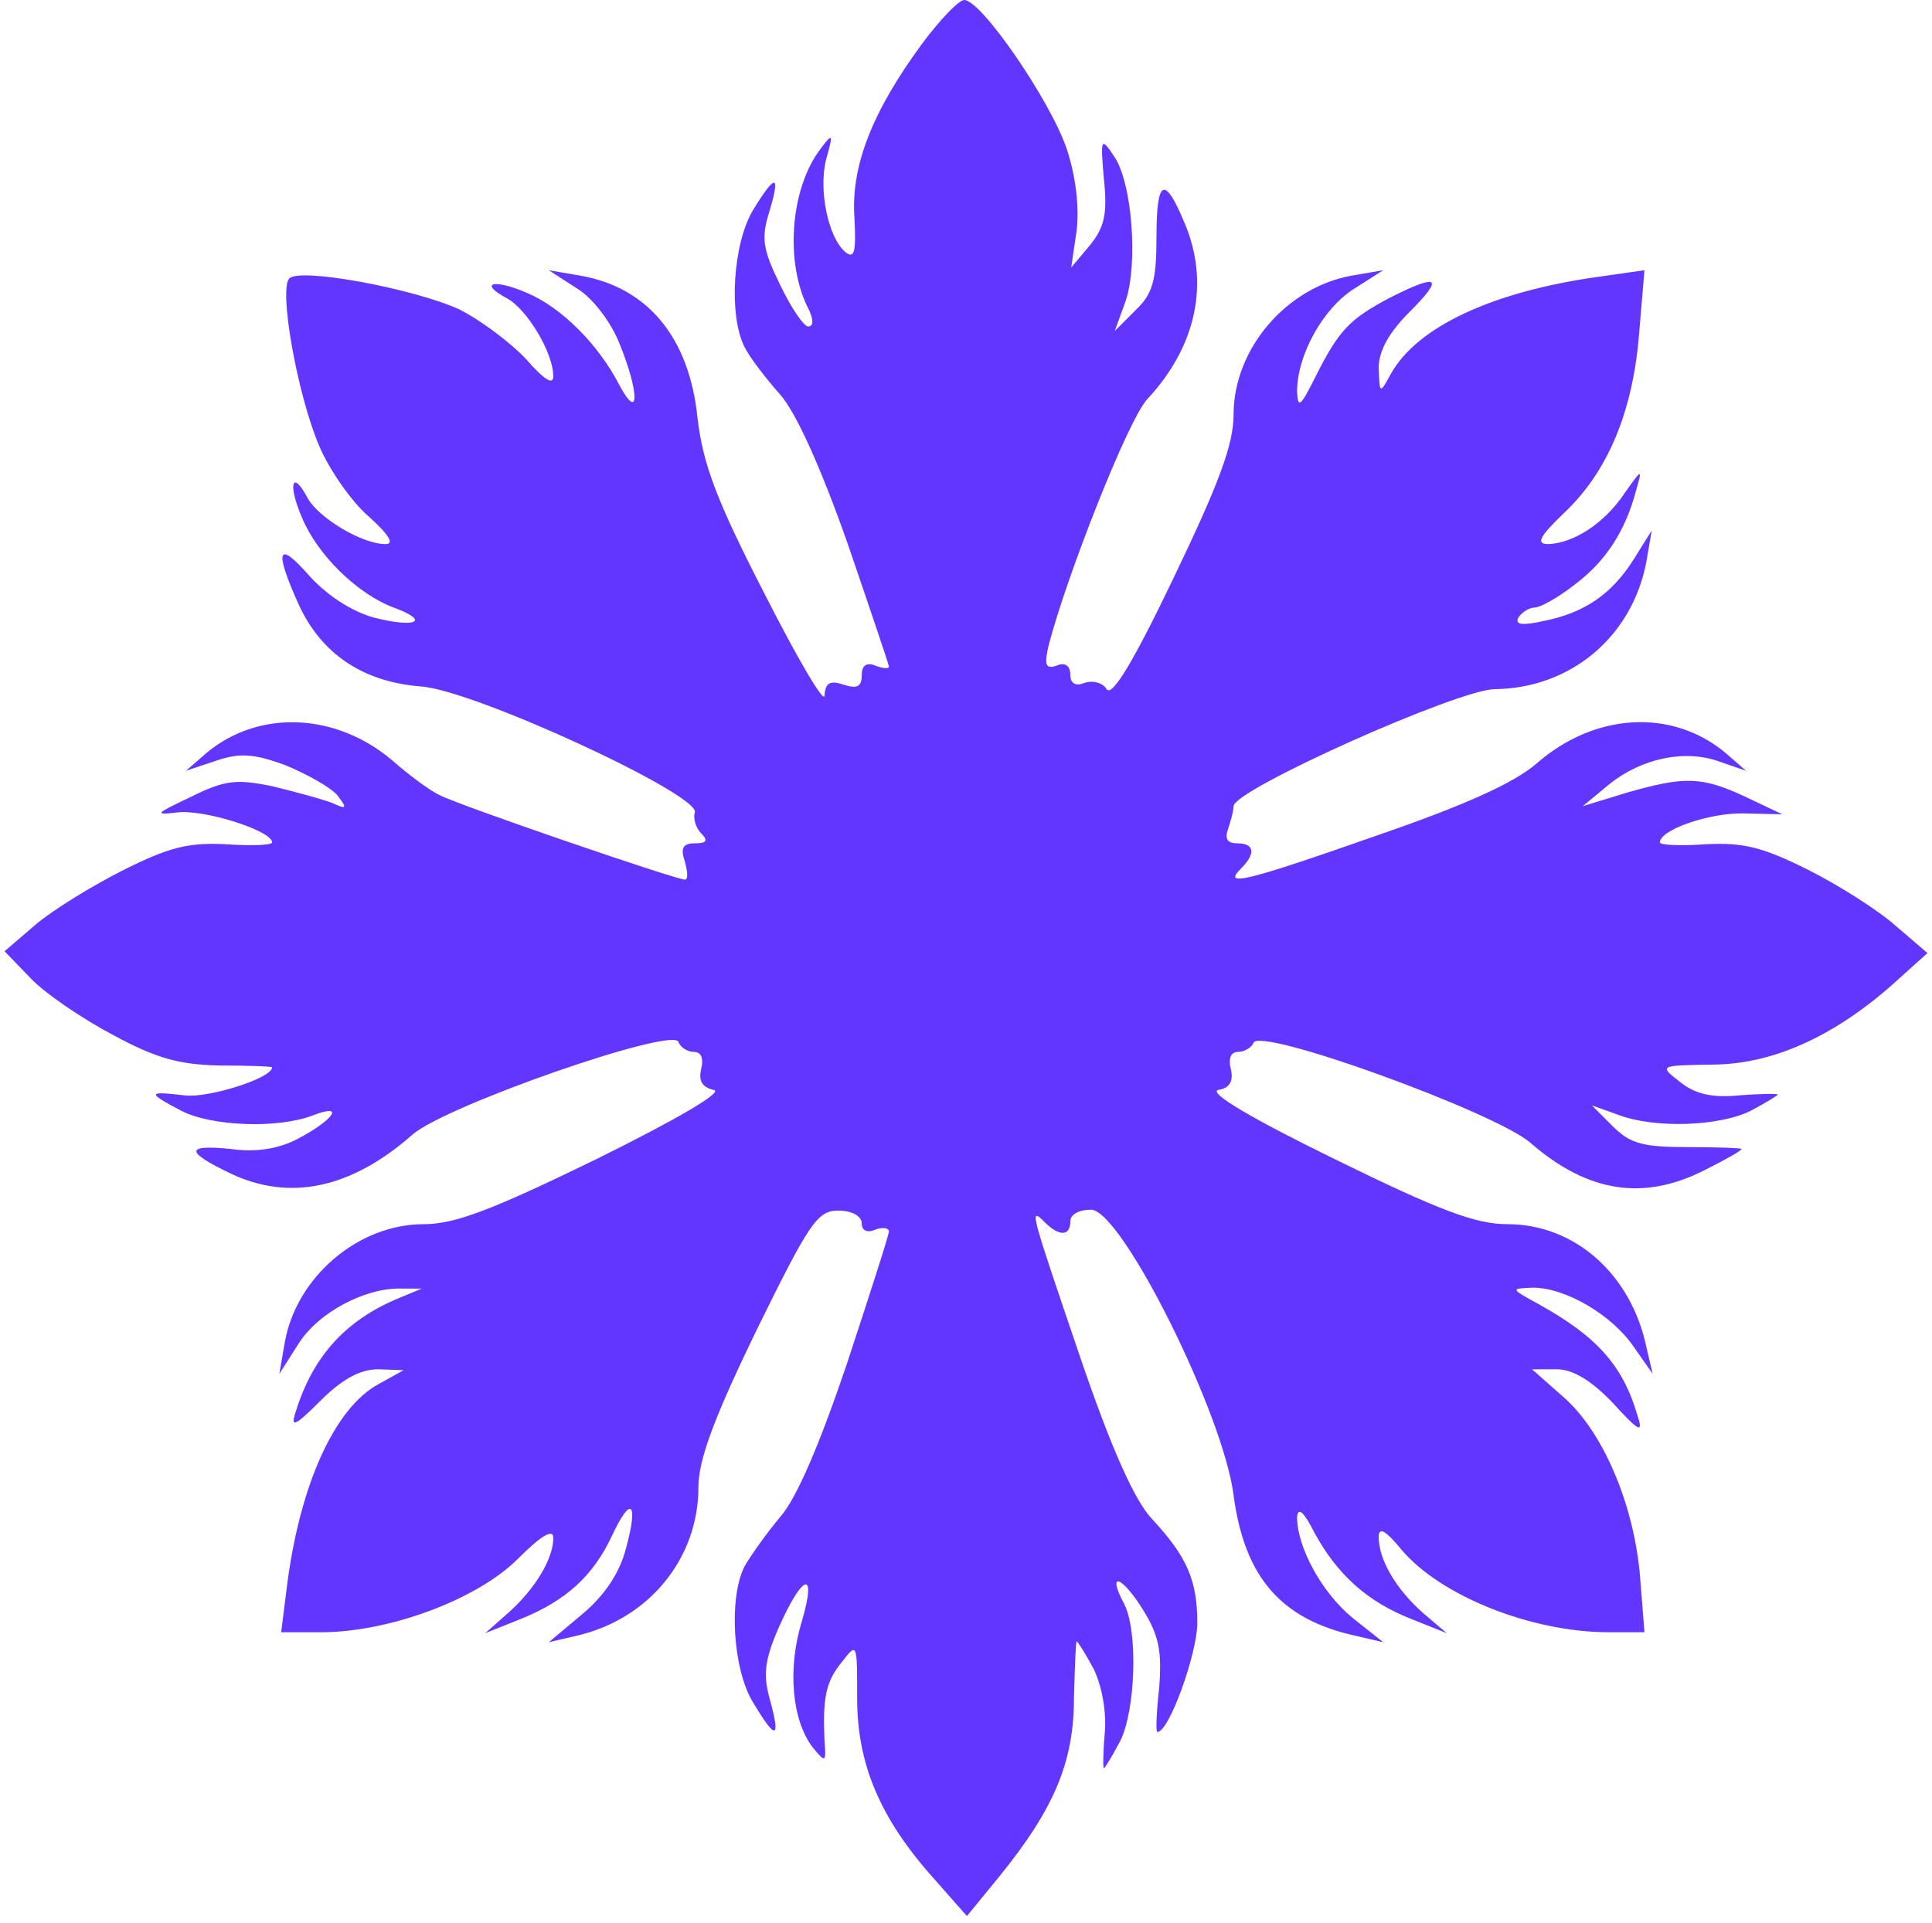
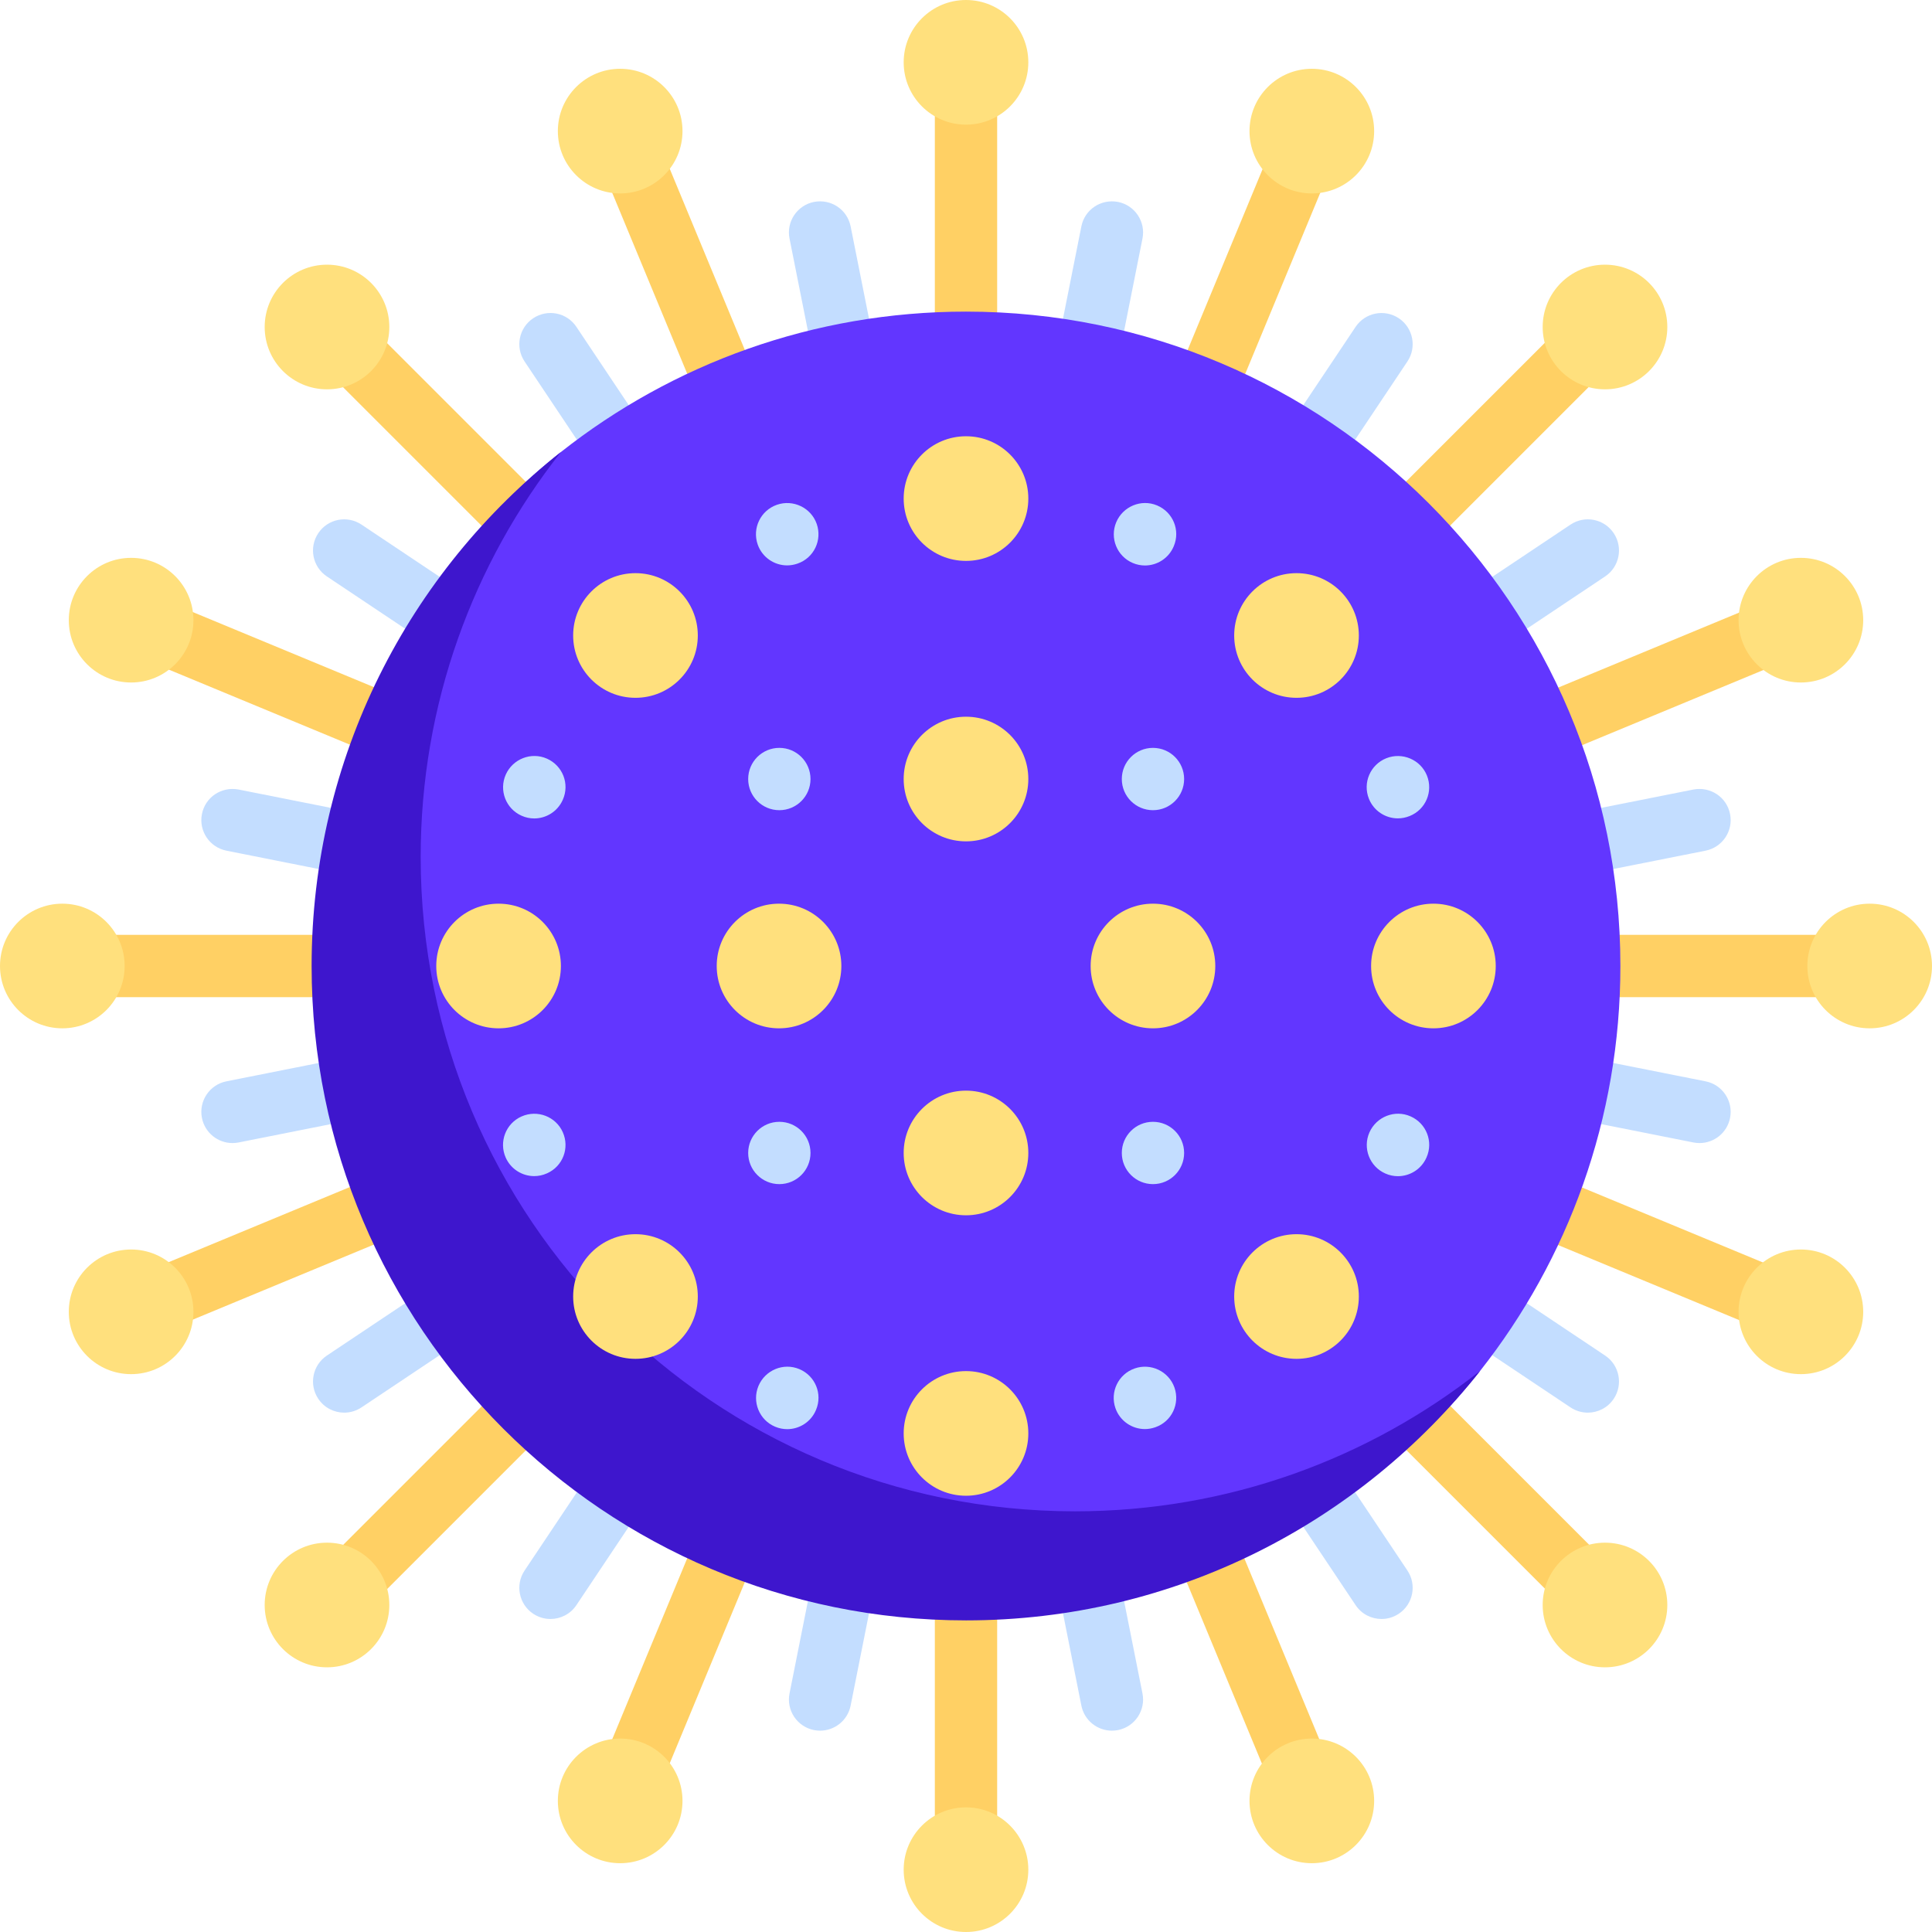
- <svg xmlns="http://www.w3.org/2000/svg" width="213px" height="212px" viewBox="0 0 213 212" version="1.1">
+ <svg xmlns="http://www.w3.org/2000/svg" width="512px" height="512px" viewBox="0 0 512 512" version="1.1">
  <g id="Page-1" stroke="none" stroke-width="1" fill="none" fill-rule="evenodd">
-     <g id="1091576-3f51b5" transform="translate(-727, -6)" fill="#6236FF" fill-rule="nonzero">
-       <g id="Group" transform="translate(598.1, 378) scale(-1, 1) rotate(-180) translate(-598.1, -378) translate(0.1, 0.5)">
-         <path d="M828.5,744.6 C823,737.1 820.7,731.1 821.1,725.5 C821.3,721.7 821.1,720.9 820.1,721.7 C818.2,723.3 817.1,728.6 818,732 C818.8,734.8 818.7,734.9 817.3,733 C814,728.6 813.4,720.4 816.1,715.3 C816.6,714.2 816.6,713.5 816,713.5 C815.5,713.5 814.1,715.6 812.9,718.1 C811,722 810.8,723.2 811.7,726.1 C813,730.4 812.4,730.4 809.9,726.3 C807.7,722.6 807.2,714.7 809,711.2 C809.6,710 811.4,707.7 812.9,706 C814.6,704.1 817.3,698.2 820.3,689.7 C822.8,682.4 824.9,676.2 824.9,676 C824.9,675.7 824.2,675.8 823.4,676.1 C822.4,676.5 821.9,676.1 821.9,675 C821.9,673.8 821.4,673.5 819.9,674 C818.4,674.5 817.9,674.2 817.8,672.8 C817.8,671.8 814.8,676.9 811.2,684 C805.9,694.3 804.4,698.3 803.8,703.4 C802.9,712.3 798.3,717.8 790.9,719.1 L787.4,719.7 L790.5,717.7 C792.3,716.6 794.3,713.9 795.2,711.6 C797.4,706.2 797.4,702.9 795.2,707 C792.9,711.5 788.8,715.6 785,717.2 C781.3,718.8 779.6,718.3 782.8,716.6 C785,715.4 787.9,710.6 787.9,708 C787.9,707 786.9,707.6 784.9,709.9 C783.2,711.7 779.9,714.2 777.5,715.4 C772.4,717.7 760,720 758.8,718.8 C757.6,717.6 759.7,705.9 762.1,700.3 C763.2,697.7 765.7,694.1 767.6,692.5 C769.8,690.5 770.4,689.5 769.4,689.5 C766.8,689.5 762,692.4 760.8,694.6 C759.1,697.8 758.6,696.1 760.2,692.4 C761.9,688.3 766.3,684 770.3,682.5 C774.4,681 772.8,680.2 768.1,681.4 C765.6,682.1 762.9,683.9 761,686 C757.5,690 757.1,688.9 759.8,682.9 C762.3,677.4 766.9,674.3 773.3,673.8 C779.2,673.4 804.2,661.8 803.5,659.9 C803.3,659.3 803.6,658.2 804.2,657.6 C805,656.8 804.8,656.5 803.5,656.5 C802.2,656.5 801.9,656 802.4,654.5 C802.7,653.4 802.8,652.5 802.4,652.5 C801.4,652.5 777.5,660.7 775.4,661.8 C774.3,662.3 771.9,664.1 770.2,665.6 C764,670.9 755.5,671.3 749.7,666.5 L747.4,664.5 L750.7,665.6 C753.3,666.5 754.9,666.4 758.4,665.1 C760.8,664.1 763.3,662.7 764.1,661.8 C765.2,660.3 765.2,660.2 763.4,661 C762.3,661.4 759.4,662.2 756.9,662.8 C753,663.6 751.7,663.5 747.9,661.6 C744.1,659.8 743.8,659.6 746.4,659.9 C749.3,660.3 756.9,657.9 756.9,656.6 C756.9,656.3 754.6,656.2 751.8,656.4 C747.7,656.6 745.6,656.1 740.6,653.6 C737.2,651.9 732.8,649.2 730.9,647.6 L727.4,644.6 L730.3,641.6 C731.8,640 735.9,637.2 739.3,635.4 C744.1,632.8 746.6,632.1 751.1,632 C754.3,632 756.9,631.9 756.9,631.8 C756.9,630.6 749.9,628.4 747.3,628.7 C743.1,629.2 743.1,629 746.9,627 C750.2,625.3 757.5,625 761.4,626.5 C765,627.9 763.7,626 759.7,623.9 C757.6,622.8 755.1,622.4 752.3,622.8 C747.3,623.3 747.3,622.5 752.3,620.1 C758.8,617 765.6,618.4 772.4,624.4 C776.1,627.6 801.1,636.3 801.7,634.6 C801.9,634 802.7,633.5 803.4,633.5 C804.2,633.5 804.5,632.8 804.2,631.6 C803.9,630.3 804.3,629.6 805.6,629.3 C806.7,629.1 801.6,626.1 792.7,621.7 C781.2,616.1 777.1,614.5 773.6,614.5 C766.4,614.5 759.6,608.7 758.3,601.5 L757.7,598 L759.8,601.3 C762,604.8 767.2,607.5 771.1,607.4 L773.4,607.4 L771,606.4 C765.1,604 761.4,600 759.5,593.8 C758.9,592 759.4,592.2 762.2,595 C764.6,597.4 766.6,598.5 768.6,598.5 L771.4,598.4 L768.7,596.9 C763.8,594.3 759.9,585.7 758.5,574.3 L757.9,569.5 L762.3,569.5 C769.8,569.5 779.5,573.1 784,577.6 C786.5,580.1 787.9,581 787.9,579.9 C787.9,577.6 785.9,574.3 783,571.7 L780.4,569.4 L784.4,571 C789.3,573 792.3,575.7 794.4,580.2 C796.5,584.7 797.3,583.8 795.9,578.7 C795.2,576 793.5,573.5 791.1,571.5 L787.4,568.4 L790.4,569.1 C798.4,570.9 803.9,577.6 803.9,585.5 C803.9,588.5 805.6,593.1 810.3,602.8 C816.1,614.6 817,616 819.3,616 C820.8,616 821.9,615.4 821.9,614.6 C821.9,613.8 822.5,613.5 823.4,613.9 C824.2,614.2 824.9,614.1 824.9,613.7 C824.9,613.3 822.8,606.8 820.3,599.2 C817.3,590.3 814.7,584.2 812.9,582.2 C811.4,580.4 809.7,578 809,576.8 C807.2,573.3 807.7,565.4 809.9,561.8 C812.4,557.6 813,557.6 811.8,562 C811,564.8 811.2,566.4 812.7,569.9 C815.4,576 817,576.5 815.3,570.7 C813.7,565.5 814.2,559.8 816.5,556.8 C817.9,555.1 818,555.1 817.8,557.5 C817.6,562.2 817.9,564 819.7,566.2 C821.4,568.4 821.4,568.4 821.4,562.2 C821.4,555 823.9,549 829.8,542.4 L833.5,538.2 L837.1,542.6 C843.1,550 845.3,555.2 845.3,562.2 C845.4,565.7 845.5,568.5 845.6,568.5 C845.7,568.5 846.6,567.1 847.5,565.4 C848.4,563.5 848.9,560.7 848.7,558.4 C848.5,556.2 848.5,554.5 848.6,554.5 C848.7,554.5 849.5,555.8 850.4,557.5 C852.1,560.9 852.4,569.7 850.8,572.7 C848.9,576.3 850.6,575.7 852.9,572 C854.7,569.1 855,567.4 854.7,563.4 C854.4,560.7 854.3,558.5 854.5,558.5 C855.8,558.5 858.9,567.2 858.9,570.5 C858.9,575.2 857.8,577.8 853.9,582 C852,584 849.4,589.8 846,599.8 C840.5,616 840.3,616.5 842.1,614.7 C843.7,613.1 844.9,613.2 844.9,614.8 C844.9,615.6 845.9,616.1 847.2,616.1 C850.6,616 861.8,593.5 862.9,584.6 C864.1,575.6 868.1,570.9 876.4,569.1 L879.4,568.4 L876,571.1 C872.6,573.9 869.9,578.9 869.9,582.2 C870,583.4 870.7,582.7 871.8,580.5 C874.3,575.9 877.6,572.9 882.4,571 L886.4,569.4 L883.7,571.7 C880.8,574.3 878.9,577.5 878.9,580 C878.9,581.2 879.7,580.7 881.5,578.5 C885.8,573.5 895.7,569.5 904.3,569.5 L908.2,569.5 L907.7,575.8 C907,583.7 903.6,591.7 899.2,595.5 L895.8,598.5 L898.5,598.5 C900.3,598.5 902.3,597.3 904.7,594.8 C907.7,591.5 908.1,591.4 907.4,593.5 C905.8,598.9 903,602.1 896.5,605.7 C893.4,607.4 893.4,607.4 895.9,607.5 C899.5,607.5 904.6,604.5 907,601 L909.1,598 L908.4,601 C906.7,609 900.5,614.5 893.1,614.5 C889.6,614.5 885.6,616 874,621.7 C864.8,626.2 860.1,629 861.2,629.3 C862.5,629.5 862.9,630.3 862.6,631.6 C862.3,632.8 862.6,633.5 863.4,633.5 C864.1,633.5 864.9,634 865.1,634.5 C865.7,636.3 891.6,626.9 895.6,623.5 C901.9,618 908.1,617 914.9,620.5 C917.1,621.6 918.9,622.6 918.9,622.8 C918.9,622.9 916.2,623 912.9,623 C908,623 906.6,623.4 904.7,625.3 L902.4,627.6 L905.2,626.6 C909.3,625 916.5,625.3 919.9,627 C921.6,627.9 922.9,628.7 922.9,628.8 C922.9,628.9 921,628.9 918.6,628.7 C915.6,628.4 913.7,628.9 912.1,630.2 C909.8,632 909.8,632 915.6,632.1 C922.2,632.1 928.9,635.1 935.4,640.8 L939.4,644.4 L935.9,647.4 C934,649.1 929.6,651.9 926.2,653.6 C921.2,656.1 919.1,656.6 915,656.4 C912.2,656.2 909.9,656.3 909.9,656.6 C909.9,658 915.4,659.9 919.2,659.8 L923.4,659.7 L919.4,661.6 C914.5,663.9 912.6,663.9 906.3,662.1 L901.4,660.6 L904.3,663 C907.9,665.9 912.7,666.9 916.5,665.5 L919.4,664.5 L917.1,666.5 C911.2,671.4 902.7,670.9 896.3,665.3 C893.9,663.2 888.4,660.7 878.8,657.4 C864,652.2 861.7,651.7 863.7,653.7 C865.4,655.4 865.2,656.5 863.3,656.5 C862.2,656.5 861.9,657 862.3,658.1 C862.6,659 862.9,660.1 862.9,660.6 C862.9,662.4 887.7,673.5 891.7,673.5 C900,673.6 906.8,679.2 908.4,687.5 L909,691 L907,687.8 C904.6,684 901.6,681.9 897,681 C894.7,680.5 893.9,680.6 894.3,681.4 C894.7,682 895.5,682.5 896.1,682.5 C896.7,682.5 898.7,683.6 900.6,685.1 C903.9,687.6 906.1,690.9 907.3,695.5 C908,697.9 907.9,697.8 906,695.1 C903.8,691.8 900.4,689.6 897.6,689.5 C896.2,689.5 896.6,690.3 899.3,692.9 C904.1,697.4 906.9,704 907.6,712.6 L908.2,719.7 L903.3,719 C891.6,717.4 883.1,713.5 880.2,708.2 C879,706 879,706.1 878.9,708.9 C878.9,710.8 880,712.8 882.3,715.1 C886.2,719 885.5,719.4 880,716.6 C875.7,714.3 874.5,713.1 871.9,707.9 C870.3,704.7 870,704.4 869.9,706.3 C869.9,710.3 872.7,715.4 876.1,717.6 L879.4,719.7 L875.9,719.1 C868.7,717.8 862.9,711 862.9,703.8 C862.9,700.5 861.3,696.2 856.3,685.8 C851.9,676.6 849.5,672.6 848.9,673.5 C848.5,674.2 847.4,674.5 846.5,674.2 C845.5,673.8 844.9,674.1 844.9,675.1 C844.9,676.1 844.3,676.5 843.4,676.1 C842.2,675.7 842,676.1 842.5,678.3 C844.5,686 851.3,703.3 853.4,705.5 C858.8,711.3 860.3,718.3 857.5,724.9 C855.3,730.2 854.4,729.8 854.4,723.4 C854.4,718.6 854,717.1 852.1,715.3 L849.8,713 L851,716.3 C852.4,720.5 851.7,729.5 849.7,732.3 C848.3,734.4 848.2,734.3 848.6,729.8 C849,726 848.7,724.5 847.1,722.5 L845,720 L845.6,724.1 C845.9,726.7 845.5,730.1 844.5,733.1 C842.7,738.4 835.1,749.5 833.2,749.5 C832.6,749.5 830.5,747.3 828.5,744.6 Z" id="Path" />
+     <g id="coronavirus" fill-rule="nonzero">
+       <g id="Group" transform="translate(53, 53)" fill="#C3DDFF">
+         <path d="M170.774,49.27 C166.911,49.27 163.468,46.552 162.685,42.625 L156.233,10.226 C155.338,5.754 158.241,1.403 162.717,0.512 C167.233,-0.355 171.532,2.528 172.427,7 L178.879,39.399 C179.774,43.871 176.871,48.222 172.395,49.113 C171.847,49.218 171.306,49.27 170.774,49.27 Z" id="Path" />
+         <path d="M241.661,405.645 C237.798,405.645 234.355,402.927 233.572,399 L227.12,366.601 C226.225,362.129 229.128,357.778 233.604,356.887 C238.12,356.02 242.419,358.903 243.314,363.375 L249.766,395.774 C250.661,400.246 247.758,404.597 243.282,405.488 C242.734,405.593 242.194,405.645 241.661,405.645 Z" id="Path" />
+         <g transform="translate(0, 156)" id="Path">
+           <path d="M364.976,23.036 C361.113,23.036 357.67,20.318 356.887,16.387 C355.992,11.915 358.903,7.568 363.371,6.677 L395.774,0.233 C400.282,-0.626 404.597,2.249 405.484,6.725 C406.379,11.197 403.468,15.544 399,16.435 L366.597,22.879 C366.048,22.984 365.508,23.036 364.976,23.036 Z" />
+           <path d="M8.605,93.923 C4.742,93.923 1.299,91.205 0.516,87.274 C-0.379,82.802 2.532,78.455 7,77.564 L39.403,71.12 C43.935,70.261 48.226,73.136 49.113,77.612 C50.008,82.084 47.097,86.431 42.629,87.322 L10.226,93.766 C9.677,93.871 9.137,93.923 8.605,93.923 Z" />
+         </g>
+         <g transform="translate(29, 29)" id="Path">
+           <path d="M265.75,44.931 C264.169,44.931 262.581,44.479 261.169,43.54 C257.379,41.004 256.354,35.875 258.895,32.084 L277.25,4.62 C279.782,0.826 284.919,-0.178 288.702,2.342 C292.492,4.878 293.517,10.007 290.976,13.798 L272.621,41.262 C271.032,43.645 268.419,44.931 265.75,44.931 L265.75,44.931 Z" />
+           <path d="M63.879,347.048 C62.298,347.048 60.71,346.596 59.298,345.657 C55.508,343.121 54.483,337.992 57.024,334.201 L75.379,306.737 C77.911,302.947 83.04,301.943 86.831,304.459 C90.621,306.995 91.646,312.124 89.105,315.915 L70.75,343.379 C69.161,345.762 66.548,347.048 63.879,347.048 L63.879,347.048 Z" />
+           <g transform="translate(0, 55)">
+             <path d="M338.782,237.367 C337.209,237.367 335.613,236.915 334.201,235.976 L306.733,217.625 C302.943,215.093 301.918,209.964 304.459,206.169 C306.983,202.383 312.104,201.346 315.911,203.891 L343.379,222.242 C347.169,224.774 348.194,229.903 345.653,233.698 C344.065,236.081 341.452,237.367 338.782,237.367 L338.782,237.367 Z" />
+             <path d="M36.669,35.5 C35.096,35.5 33.5,35.048 32.088,34.109 L4.62,15.758 C0.83,13.226 -0.195,8.097 2.346,4.302 C4.87,0.512 9.991,-0.517 13.798,2.024 L41.266,20.375 C45.056,22.907 46.081,28.036 43.54,31.831 C41.952,34.214 39.339,35.5 36.669,35.5 L36.669,35.5 Z" />
+           </g>
+         </g>
+         <g id="Path">
+           <path d="M111.25,73.931 C108.581,73.931 105.968,72.645 104.379,70.262 L86.024,42.798 C83.484,39.008 84.508,33.879 88.298,31.342 C92.104,28.806 97.225,29.826 99.75,33.62 L118.105,61.084 C120.645,64.874 119.621,70.003 115.831,72.54 C114.419,73.48 112.823,73.931 111.25,73.931 L111.25,73.931 Z" />
+           <path d="M313.121,376.048 C310.452,376.048 307.839,374.762 306.25,372.379 L287.895,344.915 C285.355,341.125 286.379,335.996 290.169,333.459 C293.975,330.919 299.096,331.947 301.621,335.737 L319.976,363.201 C322.516,366.991 321.492,372.12 317.702,374.657 C316.29,375.597 314.694,376.048 313.121,376.048 L313.121,376.048 Z" />
+           <g transform="translate(29, 84)">
+             <path d="M311.331,35.5 C308.662,35.5 306.049,34.214 304.46,31.831 C301.92,28.037 302.944,22.908 306.734,20.375 L334.202,2.024 C338,-0.516 343.121,0.512 345.654,4.302 C348.194,8.096 347.17,13.225 343.38,15.758 L315.912,34.109 C314.5,35.048 312.903,35.5 311.331,35.5 L311.331,35.5 Z" />
+             <path d="M9.218,237.367 C6.549,237.367 3.936,236.081 2.347,233.698 C-0.193,229.904 0.831,224.775 4.621,222.242 L32.089,203.891 C35.887,201.347 41.008,202.383 43.541,206.169 C46.081,209.963 45.057,215.092 41.267,217.625 L13.799,235.976 C12.387,236.915 10.79,237.367 9.218,237.367 L9.218,237.367 Z" />
+           </g>
+           <g>
+             <path d="M235.226,49.27 C234.694,49.27 234.153,49.218 233.605,49.113 C229.129,48.222 226.226,43.871 227.121,39.399 L233.573,7 C234.46,2.528 238.767,-0.347 243.283,0.512 C247.759,1.403 250.662,5.754 249.767,10.226 L243.315,42.625 C242.532,46.552 239.089,49.27 235.226,49.27 Z" />
+             <path d="M164.339,405.645 C163.807,405.645 163.266,405.593 162.718,405.488 C158.242,404.597 155.339,400.246 156.234,395.774 L162.686,363.375 C163.573,358.903 167.88,356.028 172.396,356.887 C176.872,357.778 179.775,362.129 178.88,366.601 L172.427,399 C171.645,402.927 168.202,405.645 164.339,405.645 Z" />
+             <g transform="translate(0, 156)">
+               <path d="M397.395,93.923 C396.863,93.923 396.322,93.871 395.774,93.766 L363.371,87.322 C358.903,86.431 355.992,82.084 356.887,77.612 C357.774,73.136 362.064,70.269 366.597,71.12 L399,77.565 C403.468,78.456 406.379,82.803 405.484,87.275 C404.702,91.206 401.258,93.923 397.395,93.923 Z" />
+               <path d="M41.024,23.036 C40.492,23.036 39.951,22.984 39.403,22.879 L7,16.435 C2.532,15.544 -0.379,11.197 0.516,6.725 C1.403,2.249 5.685,-0.618 10.226,0.233 L42.629,6.677 C47.097,7.568 50.008,11.915 49.113,16.387 C48.331,20.319 44.887,23.036 41.024,23.036 Z" />
+             </g>
+           </g>
+         </g>
      </g>
+       <polygon id="Path" fill="#FFD064" transform="translate(72.93778, 180.203) rotate(-67.48589) translate(-72.93778, -180.203) " points="64.678 147.163 81.198 147.163 81.198 213.243 64.678 213.243" />
+       <circle id="Oval" fill="#FFE07D" cx="34.746" cy="164.353" r="16.516" />
+       <polygon id="Path" fill="#FFD064" transform="translate(438.9278, 331.793) rotate(112.5141) translate(-438.9278, -331.793) " points="430.668 298.753 447.188 298.753 447.188 364.833 430.668 364.833" />
+       <circle id="Oval" fill="#FFE07D" cx="477.254" cy="347.647" r="16.516" />
+       <polygon id="Path" fill="#FFD064" transform="translate(180.272, 438.9963) rotate(-157.4859) translate(-180.272, -438.9963) " points="172.012 405.956 188.532 405.956 188.532 472.036 172.012 472.036" />
+       <circle id="Oval" fill="#FFE07D" cx="164.353" cy="477.254" r="16.516" />
+       <polygon id="Path" fill="#FFD064" transform="translate(331.8616, 73.00723) rotate(22.51411) translate(-331.8616, -73.00723) " points="323.602 39.967 340.121 39.967 340.121 106.047 323.602 106.047" />
+       <circle id="Oval" fill="#FFE07D" cx="347.647" cy="34.746" r="16.516" />
+       <polygon id="Path" fill="#FFD064" transform="translate(72.91022, 331.732) rotate(-112.5141) translate(-72.91022, -331.732) " points="64.65 298.692 81.17 298.692 81.17 364.772 64.65 364.772" />
+       <circle id="Oval" fill="#FFE07D" cx="34.746" cy="347.647" r="16.516" />
+       <polygon id="Path" fill="#FFD064" transform="translate(439.2242, 180.264) rotate(67.48589) translate(-439.2242, -180.264) " points="430.964 147.224 447.484 147.224 447.484 213.304 430.964 213.304" />
+       <circle id="Oval" fill="#FFE07D" cx="477.254" cy="164.353" r="16.516" />
+       <polygon id="Path" fill="#FFD064" transform="translate(331.667, 439.1583) rotate(157.4859) translate(-331.667, -439.1583) " points="323.407 406.118 339.927 406.118 339.927 472.198 323.407 472.198" />
+       <circle id="Oval" fill="#FFE07D" cx="347.647" cy="477.254" r="16.516" />
+       <polygon id="Path" fill="#FFD064" transform="translate(180.1994, 72.84523) rotate(-22.51411) translate(-180.1994, -72.84523) " points="171.94 39.805 188.459 39.805 188.459 105.885 171.94 105.885" />
+       <circle id="Oval" fill="#FFE07D" cx="164.353" cy="34.746" r="16.516" />
+       <polygon id="Path" fill="#FFD064" transform="translate(115.8317, 115.8564) rotate(-45) translate(-115.8317, -115.8564) " points="107.575 82.829 124.088 82.829 124.088 148.884 107.575 148.884" />
+       <circle id="Oval" fill="#FFE07D" cx="86.659" cy="86.659" r="16.516" />
+       <polygon id="Path" fill="#FFD064" transform="translate(396.228, 396.1436) rotate(135) translate(-396.228, -396.1436) " points="387.971 363.116 404.485 363.116 404.485 429.171 387.971 429.171" />
+       <circle id="Oval" fill="#FFE07D" cx="425.341" cy="425.341" r="16.516" />
+       <polygon id="Path" fill="#FFD064" transform="translate(115.826, 396.1986) rotate(-135) translate(-115.826, -396.1986) " points="107.569 363.171 124.083 363.171 124.083 429.226 107.569 429.226" />
+       <circle id="Oval" fill="#FFE07D" cx="86.659" cy="425.341" r="16.516" />
+       <polygon id="Path" fill="#FFD064" transform="translate(396.1143, 115.8014) rotate(45) translate(-396.1143, -115.8014) " points="387.858 82.774 404.371 82.774 404.371 148.829 387.858 148.829" />
+       <circle id="Oval" fill="#FFE07D" cx="425.341" cy="86.659" r="16.516" />
+       <polygon id="Path" fill="#FFD064" transform="translate(57.8065, 256.001) rotate(-90) translate(-57.8065, -256.001) " points="49.548 222.969 66.064 222.969 66.064 289.034 49.548 289.034" />
+       <circle id="Oval" fill="#FFE07D" cx="16.516" cy="256" r="16.516" />
+       <polygon id="Path" fill="#FFD064" transform="translate(454.1935, 255.999) rotate(90) translate(-454.1935, -255.999) " points="445.935 222.966 462.452 222.966 462.452 289.031 445.935 289.031" />
+       <circle id="Oval" fill="#FFE07D" cx="495.484" cy="256" r="16.516" />
+       <polygon id="Path" fill="#FFD064" transform="translate(256, 454.1935) rotate(-180) translate(-256, -454.1935) " points="247.742 421.161 264.258 421.161 264.258 487.226 247.742 487.226" />
+       <circle id="Oval" fill="#FFE07D" cx="256" cy="495.484" r="16.516" />
+       <polygon id="Path" fill="#FFD064" points="247.742 24.774 264.258 24.774 264.258 90.839 247.742 90.839" />
+       <circle id="Oval" fill="#FFE07D" cx="256" cy="16.516" r="16.516" />
+       <path d="M429.419,256 C429.419,160.223 351.777,82.581 256,82.581 C215.472,82.581 178.192,96.483 148.667,119.778 C108.417,151.536 88.5,200.751 88.5,256 C88.5,351.777 160.223,424.667 256,424.667 C311.266,424.667 360.494,403.568 392.25,363.297 C415.529,333.778 429.419,296.511 429.419,256 Z" id="Path" fill="#6236FF" />
+       <path d="M284.903,400.516 C189.126,400.516 111.484,322.873 111.484,227.097 C111.484,186.578 125.381,149.3 148.667,119.778 C108.405,151.535 82.581,200.741 82.581,256 C82.581,351.777 160.224,429.419 256,429.419 C311.259,429.419 360.493,403.558 392.25,363.297 C362.729,386.583 325.421,400.516 284.903,400.516 Z" id="Path" fill="#3E16CD" />
+       <circle id="Oval" fill="#FFE07D" cx="256" cy="206.452" r="16.516" />
+       <circle id="Oval" fill="#FFE07D" cx="256" cy="305.548" r="16.516" />
+       <circle id="Oval" fill="#FFE07D" cx="305.548" cy="256" r="16.516" />
+       <circle id="Oval" fill="#FFE07D" cx="206.452" cy="256" r="16.516" />
+       <path d="M208.597,149.835 C205.186,149.835 201.992,147.702 200.799,144.303 C199.299,139.997 201.565,135.287 205.872,133.779 C210.17,132.271 214.92,134.529 216.437,138.831 C217.937,143.137 215.711,147.831 211.405,149.339 L211.324,149.367 C210.419,149.681 209.5,149.835 208.597,149.835 L208.597,149.835 Z" id="Path" fill="#C3DDFF" />
+       <path d="M370.444,216.875 C367.17,216.875 364.065,214.907 362.775,211.681 C361.081,207.443 363.146,202.641 367.38,200.943 C371.59,199.262 376.453,201.29 378.154,205.528 C379.848,209.766 377.823,214.552 373.589,216.25 L373.508,216.282 C372.508,216.681 371.468,216.875 370.444,216.875 L370.444,216.875 Z" id="Path" fill="#C3DDFF" />
+       <path d="M141.573,311.681 C138.404,311.681 135.388,309.85 134.017,306.774 C132.17,302.605 134.041,297.726 138.211,295.875 C142.396,294.02 147.3,295.883 149.146,300.048 C151.001,304.217 149.162,309.08 144.993,310.931 L144.92,310.963 C143.831,311.452 142.694,311.681 141.573,311.681 L141.573,311.681 Z" id="Path" fill="#C3DDFF" />
+       <path d="M303.403,378.718 C299.992,378.718 296.798,376.585 295.605,373.186 C294.105,368.88 296.371,364.17 300.678,362.662 C304.968,361.142 309.726,363.408 311.243,367.714 C312.743,372.02 310.517,376.714 306.211,378.222 L306.13,378.25 C305.226,378.565 304.306,378.718 303.403,378.718 L303.403,378.718 Z" id="Path" fill="#C3DDFF" />
+       <path d="M141.573,216.895 C140.452,216.895 139.315,216.665 138.226,216.177 C134.057,214.326 132.186,209.447 134.032,205.278 C135.887,201.117 140.79,199.193 144.951,201.052 C149.12,202.903 151.007,207.746 149.161,211.915 L149.129,211.988 C147.758,215.065 144.742,216.895 141.573,216.895 L141.573,216.895 Z" id="Path" fill="#C3DDFF" />
+       <path d="M303.427,149.859 C302.354,149.859 301.266,149.649 300.225,149.21 C296.015,147.44 294.048,142.597 295.814,138.391 C297.588,134.193 302.451,132.177 306.645,133.947 C310.855,135.717 312.839,140.52 311.072,144.725 L311.04,144.802 C309.71,147.96 306.645,149.859 303.427,149.859 L303.427,149.859 Z" id="Path" fill="#C3DDFF" />
+       <path d="M208.621,378.742 C207.548,378.742 206.46,378.532 205.419,378.093 C201.209,376.323 199.242,371.48 201.008,367.274 C202.782,363.076 207.637,361.056 211.839,362.83 C216.049,364.6 218.033,369.403 216.266,373.608 L216.234,373.685 C214.903,376.843 211.839,378.742 208.621,378.742 L208.621,378.742 Z" id="Path" fill="#C3DDFF" />
+       <path d="M370.46,311.702 C369.339,311.702 368.202,311.472 367.113,310.984 C362.944,309.133 361.073,304.254 362.919,300.085 C364.774,295.928 369.669,293.992 373.838,295.859 C378.007,297.71 379.894,302.553 378.048,306.722 L378.016,306.795 C376.645,309.871 373.629,311.702 370.46,311.702 L370.46,311.702 Z" id="Path" fill="#C3DDFF" />
+       <g id="Group" transform="translate(115, 115)" fill="#FFE07D">
+         <circle id="Oval" cx="141" cy="17.129" r="16.516" />
+         <circle id="Oval" cx="141" cy="264.871" r="16.516" />
+         <circle id="Oval" cx="264.871" cy="141" r="16.516" />
+         <circle id="Oval" cx="17.129" cy="141" r="16.516" />
+         <circle id="Oval" cx="228.59" cy="228.59" r="16.516" />
+         <circle id="Oval" cx="53.41" cy="53.41" r="16.516" />
+         <circle id="Oval" cx="53.41" cy="228.59" r="16.516" />
+         <circle id="Oval" cx="228.59" cy="53.41" r="16.516" />
+       </g>
+       <circle id="Oval" fill="#C3DDFF" cx="206.534" cy="206.452" r="8.258" />
+       <circle id="Oval" fill="#C3DDFF" cx="206.534" cy="305.548" r="8.258" />
+       <circle id="Oval" fill="#C3DDFF" cx="305.548" cy="206.452" r="8.258" />
+       <circle id="Oval" fill="#C3DDFF" cx="305.548" cy="305.548" r="8.258" />
    </g>
  </g>
</svg>
